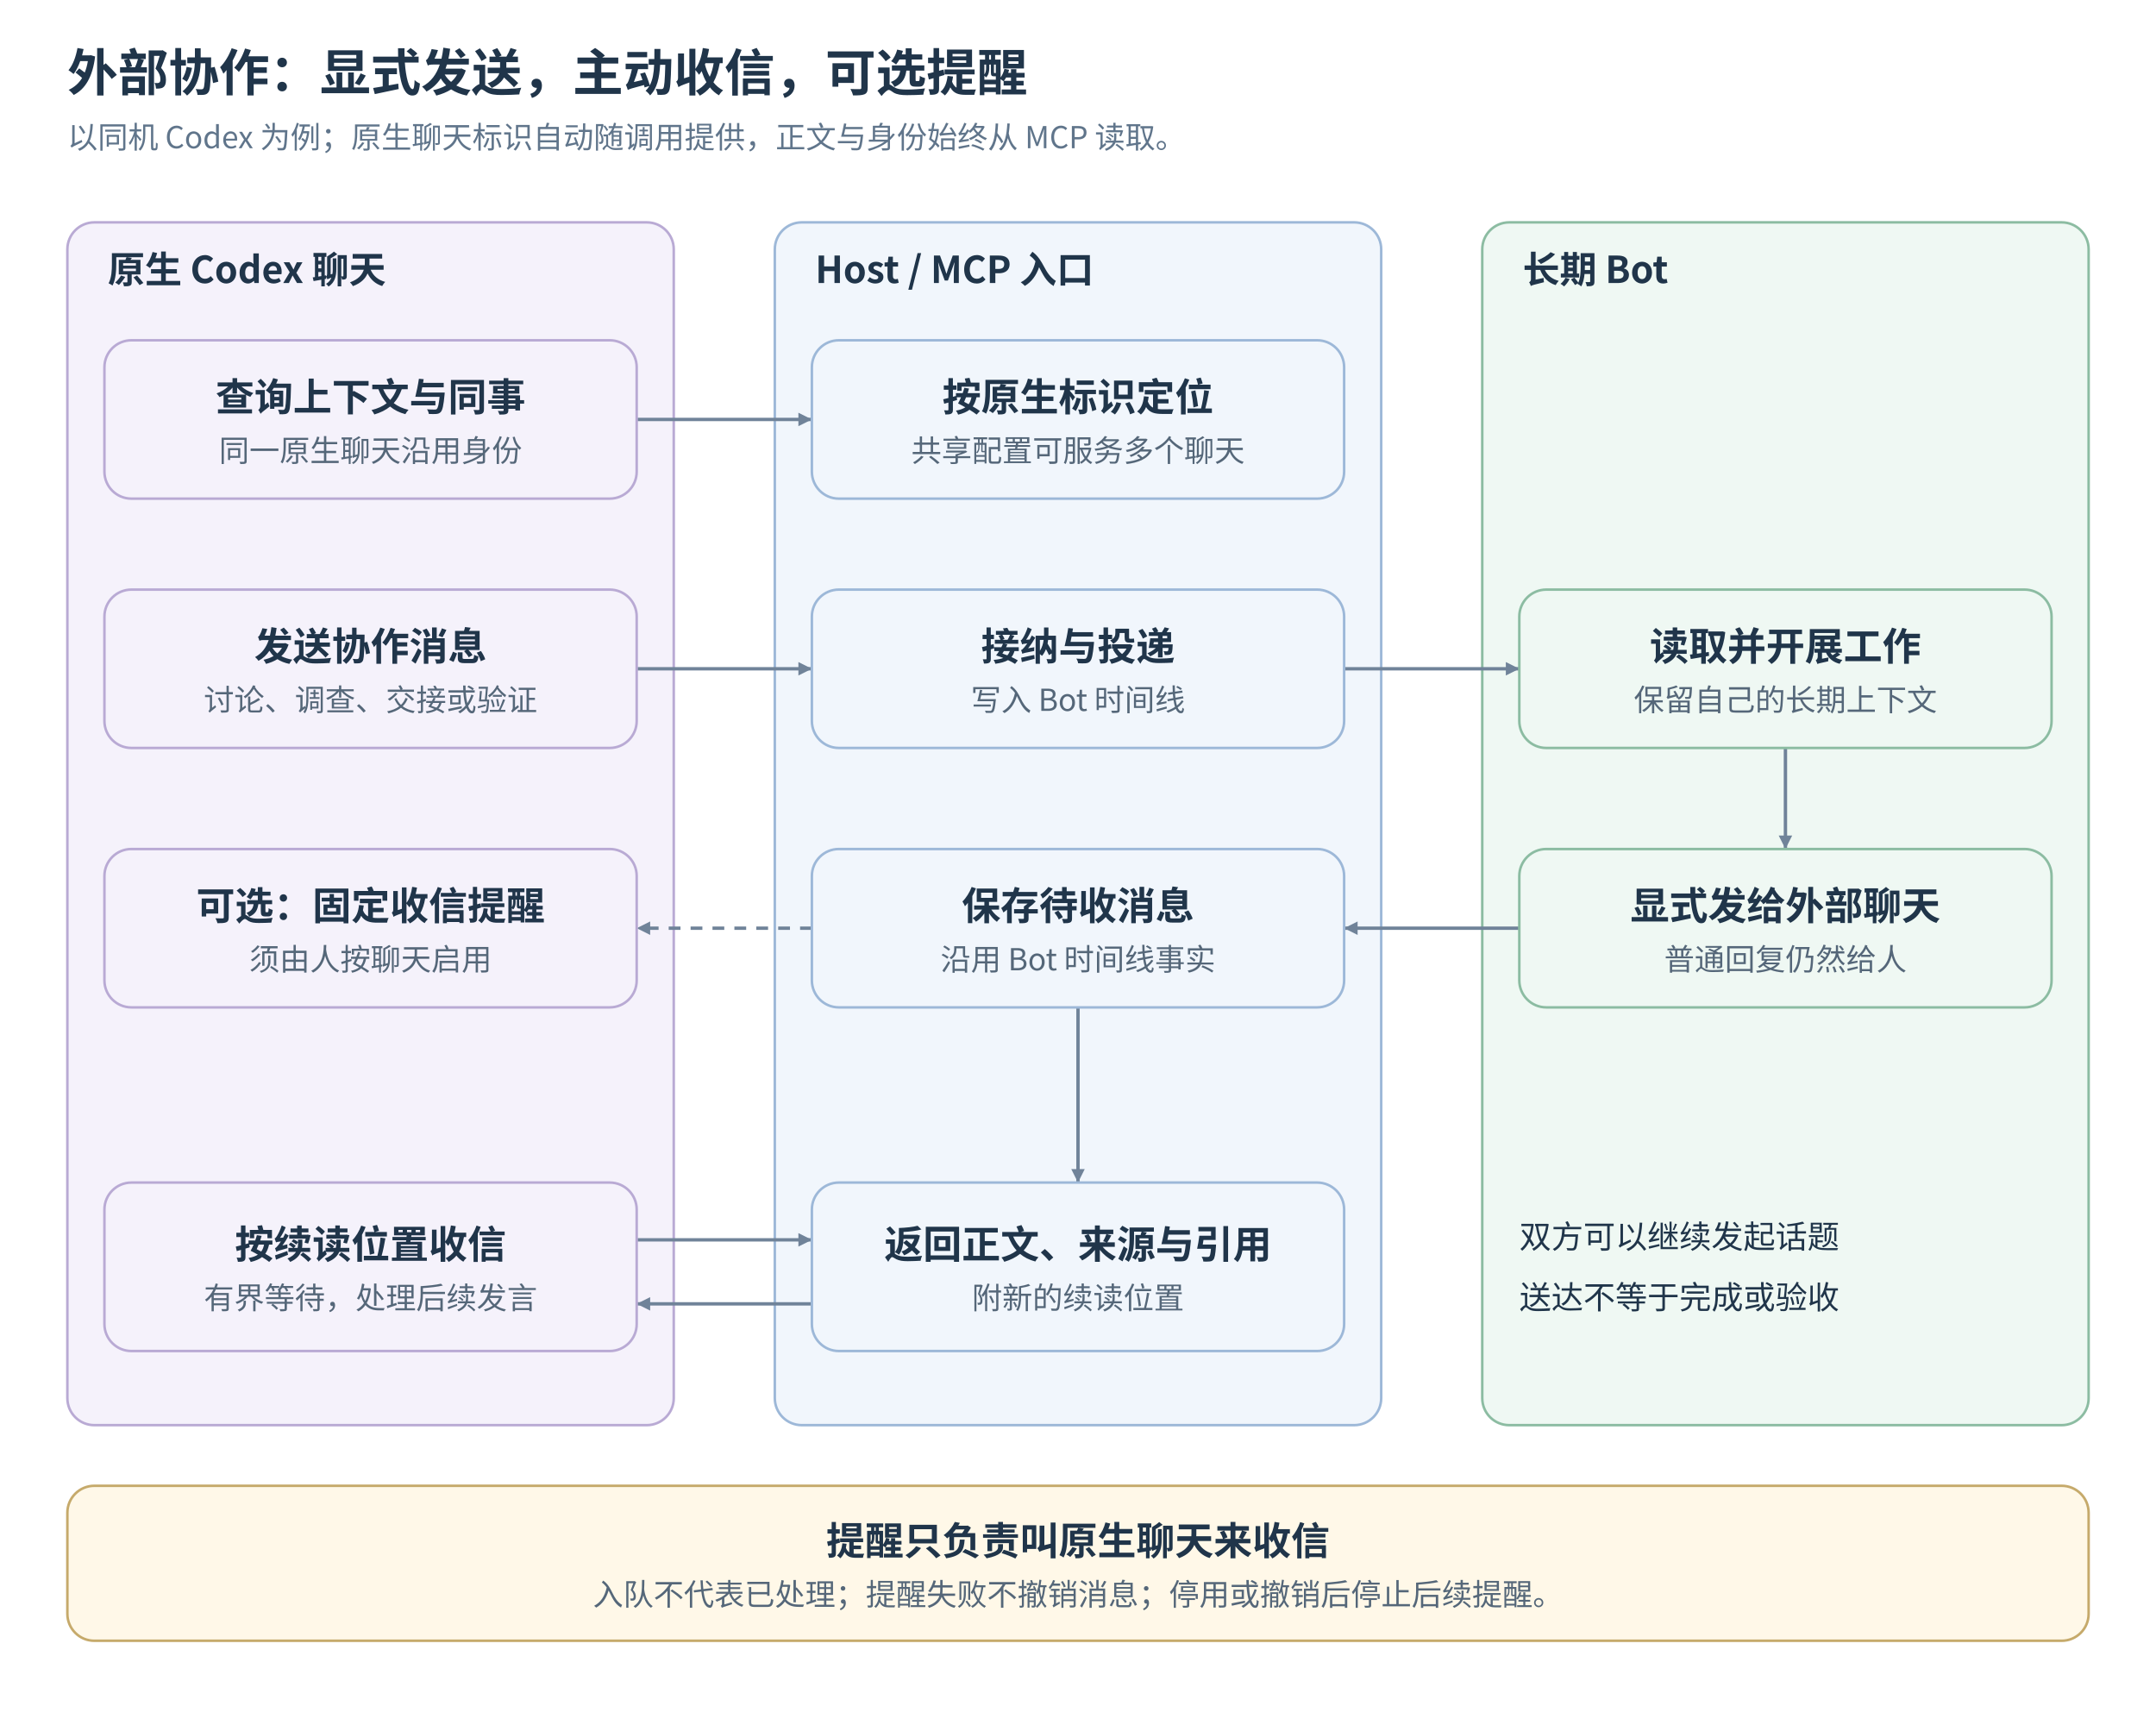
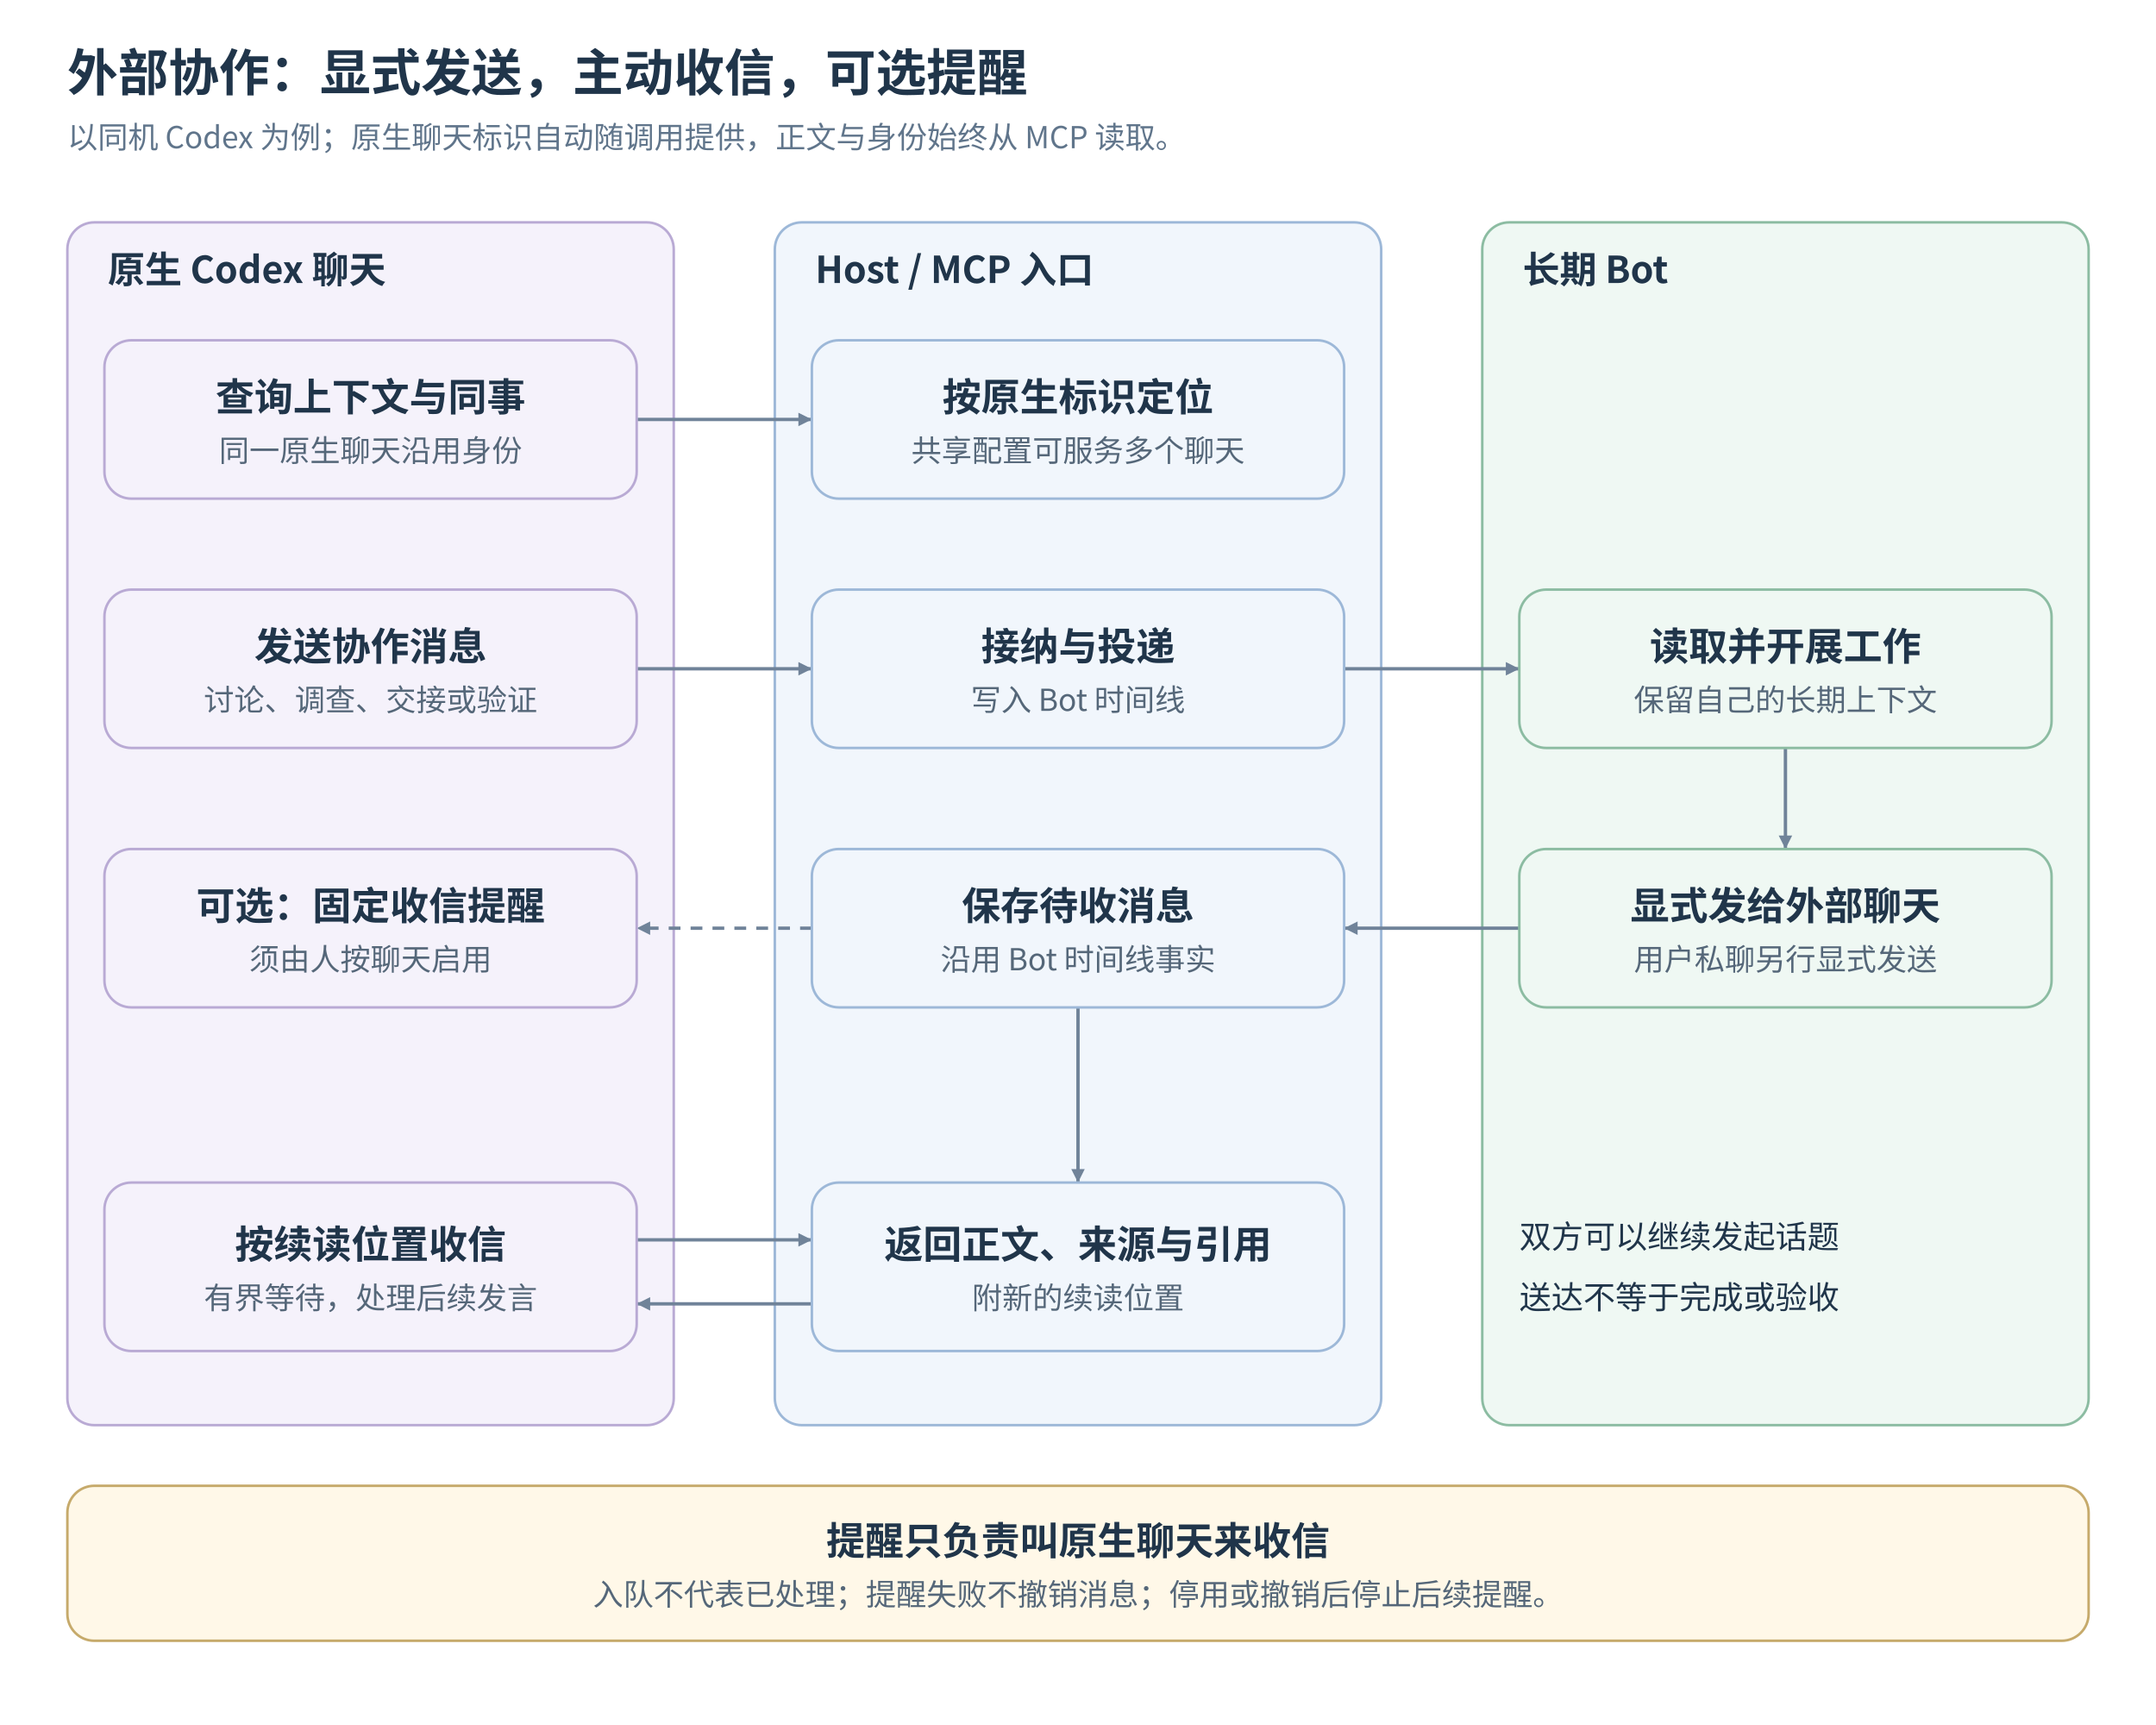
<svg xmlns="http://www.w3.org/2000/svg" width="1280" height="1024" viewBox="0 0 1280 1024" role="img" aria-labelledby="title desc">
  <defs>
    <marker id="arrow" markerWidth="10" markerHeight="10" refX="8" refY="4" orient="auto-start-reverse" markerUnits="userSpaceOnUse">
      <path d="M0 0 L8 4 L0 8 Z" fill="#708399" />
    </marker>
    <style>text{font-family:"Microsoft YaHei","Noto Sans CJK SC",Arial,sans-serif}</style>
  </defs>
  <rect width="1280" height="1024" fill="#fff" />
  <rect x="40" y="132" width="360" height="714" rx="16" fill="#f5f2fb" stroke="#b9aad4" stroke-width="1.5" />
  <text x="64" y="168" font-size="22" text-anchor="start" font-weight="700" fill="#20354a">原生 Codex 聊天</text>
  <rect x="460" y="132" width="360" height="714" rx="16" fill="#f1f6fc" stroke="#9db8d8" stroke-width="1.5" />
  <text x="484" y="168" font-size="22" text-anchor="start" font-weight="700" fill="#20354a">Host / MCP 入口</text>
  <rect x="880" y="132" width="360" height="714" rx="16" fill="#eff8f3" stroke="#8cbca2" stroke-width="1.5" />
  <text x="904" y="168" font-size="22" text-anchor="start" font-weight="700" fill="#20354a">长期 Bot</text>
  <path d="M378 249 H482" fill="none" stroke="#708399" stroke-width="2" marker-end="url(#arrow)" />
  <path d="M378 397 H482" fill="none" stroke="#708399" stroke-width="2" marker-end="url(#arrow)" />
  <path d="M798 397 H902" fill="none" stroke="#708399" stroke-width="2" marker-end="url(#arrow)" />
  <path d="M1060 444 V504" fill="none" stroke="#708399" stroke-width="2" marker-end="url(#arrow)" />
  <path d="M902 551 H798" fill="none" stroke="#708399" stroke-width="2" marker-end="url(#arrow)" />
  <path d="M482 551 H378" fill="none" stroke="#708399" stroke-width="2" marker-end="url(#arrow)" stroke-dasharray="7 6" />
  <path d="M378 736 H482" fill="none" stroke="#708399" stroke-width="2" marker-end="url(#arrow)" />
  <path d="M482 774 H378" fill="none" stroke="#708399" stroke-width="2" marker-end="url(#arrow)" />
  <path d="M640 598 V702" fill="none" stroke="#708399" stroke-width="2" marker-end="url(#arrow)" />
  <text x="40" y="54" font-size="30" text-anchor="start" font-weight="700" fill="#20354a">外部协作：显式发送，主动收信，可选提醒</text>
  <text x="40" y="88" font-size="18" text-anchor="start" font-weight="400" fill="#60758b">以同机 Codex 为例；原生聊天标识自动随调用提供，正文与身份始终从 MCP 读取。</text>
  <rect x="62" y="202" width="316" height="94" rx="16" fill="#f5f2fb" stroke="#b9aad4" stroke-width="1.5" />
  <text x="220.0" y="244.0" font-size="23" text-anchor="middle" font-weight="700" fill="#20354a" data-bound="74,208,292,82">查询上下文与同事</text>
  <text x="220.0" y="274.0" font-size="18" text-anchor="middle" font-weight="400" fill="#556779" data-bound="74,208,292,82">同一原生聊天沿用身份</text>
  <rect x="482" y="202" width="316" height="94" rx="16" fill="#f1f6fc" stroke="#9db8d8" stroke-width="1.5" />
  <text x="640.0" y="244.0" font-size="23" text-anchor="middle" font-weight="700" fill="#20354a" data-bound="494,208,292,82">按原生标识定位</text>
  <text x="640.0" y="274.0" font-size="18" text-anchor="middle" font-weight="400" fill="#556779" data-bound="494,208,292,82">共享配置可服务多个聊天</text>
  <rect x="62" y="350" width="316" height="94" rx="16" fill="#f5f2fb" stroke="#b9aad4" stroke-width="1.5" />
  <text x="220.0" y="392.0" font-size="23" text-anchor="middle" font-weight="700" fill="#20354a" data-bound="74,356,292,82">发送协作消息</text>
  <text x="220.0" y="422.0" font-size="18" text-anchor="middle" font-weight="400" fill="#556779" data-bound="74,356,292,82">讨论、调查、交接或验证</text>
  <rect x="482" y="350" width="316" height="94" rx="16" fill="#f1f6fc" stroke="#9db8d8" stroke-width="1.5" />
  <text x="640.0" y="392.0" font-size="23" text-anchor="middle" font-weight="700" fill="#20354a" data-bound="494,356,292,82">接纳与投递</text>
  <text x="640.0" y="422.0" font-size="18" text-anchor="middle" font-weight="400" fill="#556779" data-bound="494,356,292,82">写入 Bot 时间线</text>
  <rect x="902" y="350" width="316" height="94" rx="16" fill="#eff8f3" stroke="#8cbca2" stroke-width="1.5" />
  <text x="1060.0" y="392.0" font-size="23" text-anchor="middle" font-weight="700" fill="#20354a" data-bound="914,356,292,82">读取并开展工作</text>
  <text x="1060.0" y="422.0" font-size="18" text-anchor="middle" font-weight="400" fill="#556779" data-bound="914,356,292,82">保留自己的长期上下文</text>
  <rect x="902" y="504" width="316" height="94" rx="16" fill="#eff8f3" stroke="#8cbca2" stroke-width="1.5" />
  <text x="1060.0" y="546.0" font-size="23" text-anchor="middle" font-weight="700" fill="#20354a" data-bound="914,510,292,82">显式发给外部聊天</text>
-   <text x="1060.0" y="576.0" font-size="18" text-anchor="middle" font-weight="400" fill="#556779" data-bound="914,510,292,82">普通回复仍然给人</text>
+   <text x="1060.0" y="576.0" font-size="18" text-anchor="middle" font-weight="400" fill="#556779" data-bound="914,510,292,82">用户私聊另行显式发送</text>
  <rect x="482" y="504" width="316" height="94" rx="16" fill="#f1f6fc" stroke="#9db8d8" stroke-width="1.5" />
  <text x="640.0" y="546.0" font-size="23" text-anchor="middle" font-weight="700" fill="#20354a" data-bound="494,510,292,82">保存待收消息</text>
  <text x="640.0" y="576.0" font-size="18" text-anchor="middle" font-weight="400" fill="#556779" data-bound="494,510,292,82">沿用 Bot 时间线事实</text>
  <rect x="62" y="504" width="316" height="94" rx="16" fill="#f5f2fb" stroke="#b9aad4" stroke-width="1.5" />
  <text x="220.0" y="546.0" font-size="23" text-anchor="middle" font-weight="700" fill="#20354a" data-bound="74,510,292,82">可选：固定收信提醒</text>
  <text x="220.0" y="576.0" font-size="18" text-anchor="middle" font-weight="400" fill="#556779" data-bound="74,510,292,82">须由人按聊天启用</text>
  <rect x="62" y="702" width="316" height="100" rx="16" fill="#f5f2fb" stroke="#b9aad4" stroke-width="1.5" />
  <text x="220.0" y="747.0" font-size="23" text-anchor="middle" font-weight="700" fill="#20354a" data-bound="74,708,292,88">按续读位置收信</text>
  <text x="220.0" y="777.0" font-size="18" text-anchor="middle" font-weight="400" fill="#556779" data-bound="74,708,292,88">有界等待，处理后续发言</text>
  <rect x="482" y="702" width="316" height="100" rx="16" fill="#f1f6fc" stroke="#9db8d8" stroke-width="1.5" />
  <text x="640.0" y="747.0" font-size="23" text-anchor="middle" font-weight="700" fill="#20354a" data-bound="494,708,292,88">返回正文、来源与引用</text>
  <text x="640.0" y="777.0" font-size="18" text-anchor="middle" font-weight="400" fill="#556779" data-bound="494,708,292,88">附新的续读位置</text>
  <text x="902" y="741" font-size="19" text-anchor="start" font-weight="400" fill="#20354a">双方可以继续发起话题</text>
  <text x="902" y="777" font-size="19" text-anchor="start" font-weight="400" fill="#20354a">送达不等于完成或验收</text>
  <rect x="40" y="882" width="1200" height="92" rx="16" fill="#fff8e8" stroke="#c6aa6b" stroke-width="1.5" />
  <text x="640.0" y="923.0" font-size="23" text-anchor="middle" font-weight="700" fill="#20354a" data-bound="52,888,1176,80">提醒只负责叫原生聊天来收信</text>
  <text x="640.0" y="953.0" font-size="18" text-anchor="middle" font-weight="400" fill="#556779" data-bound="52,888,1176,80">入队不代表已处理；提醒失败不撤销消息；停用或撤销后停止后续提醒。</text>
</svg>
